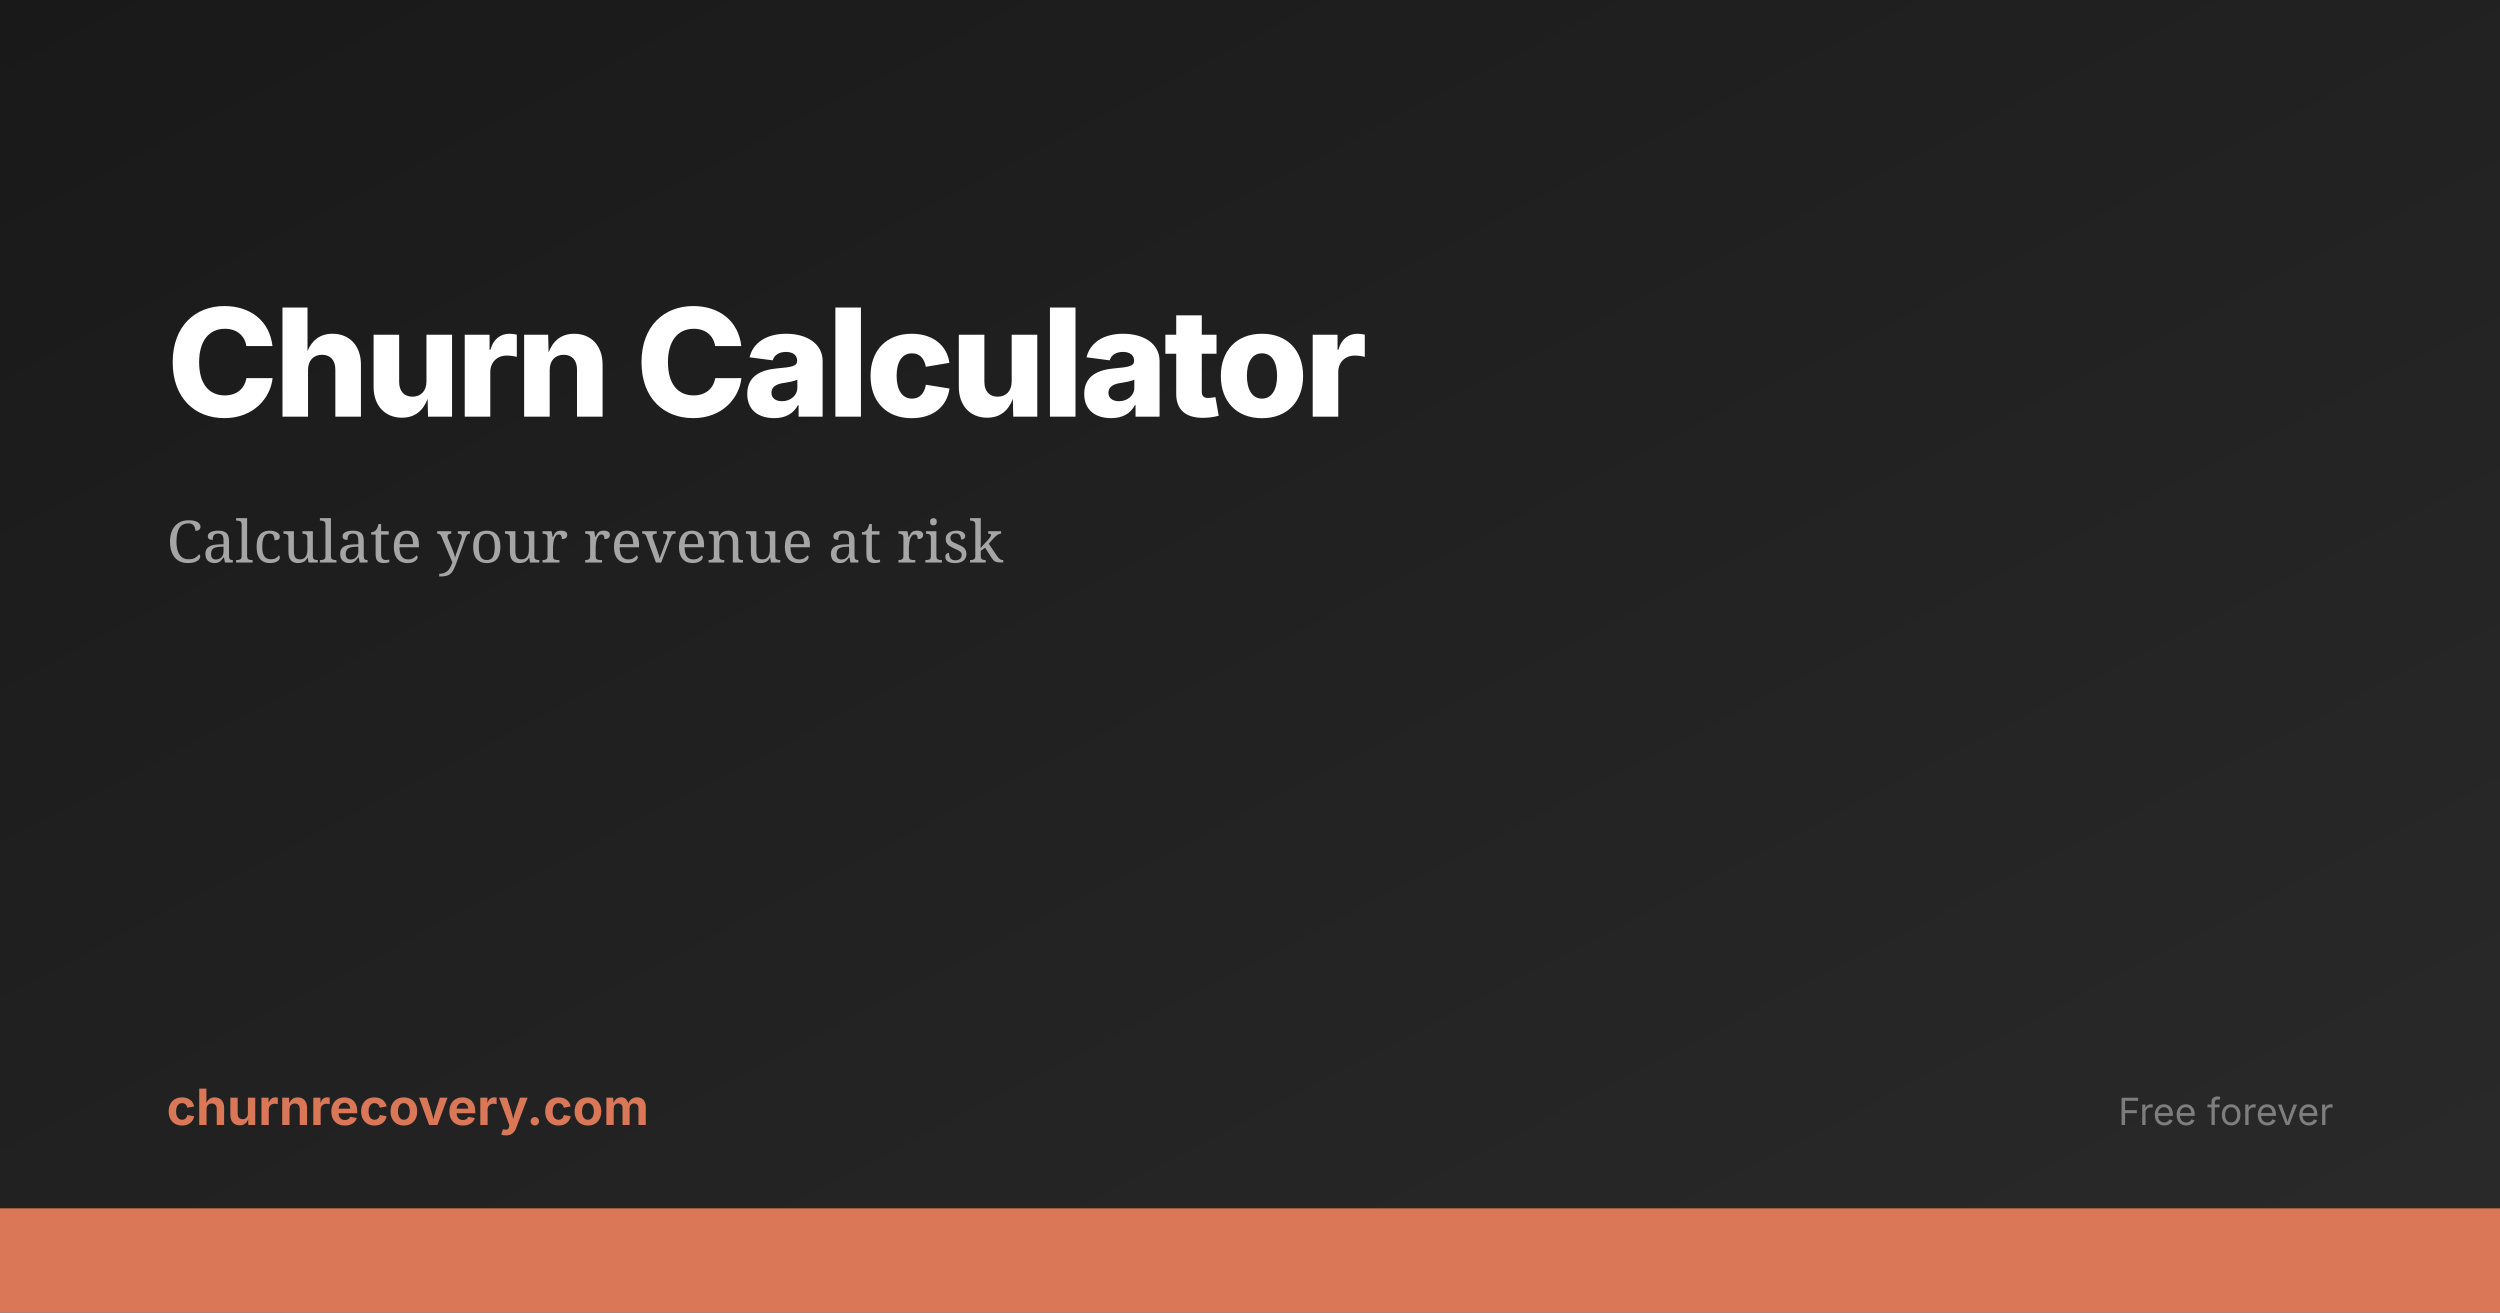
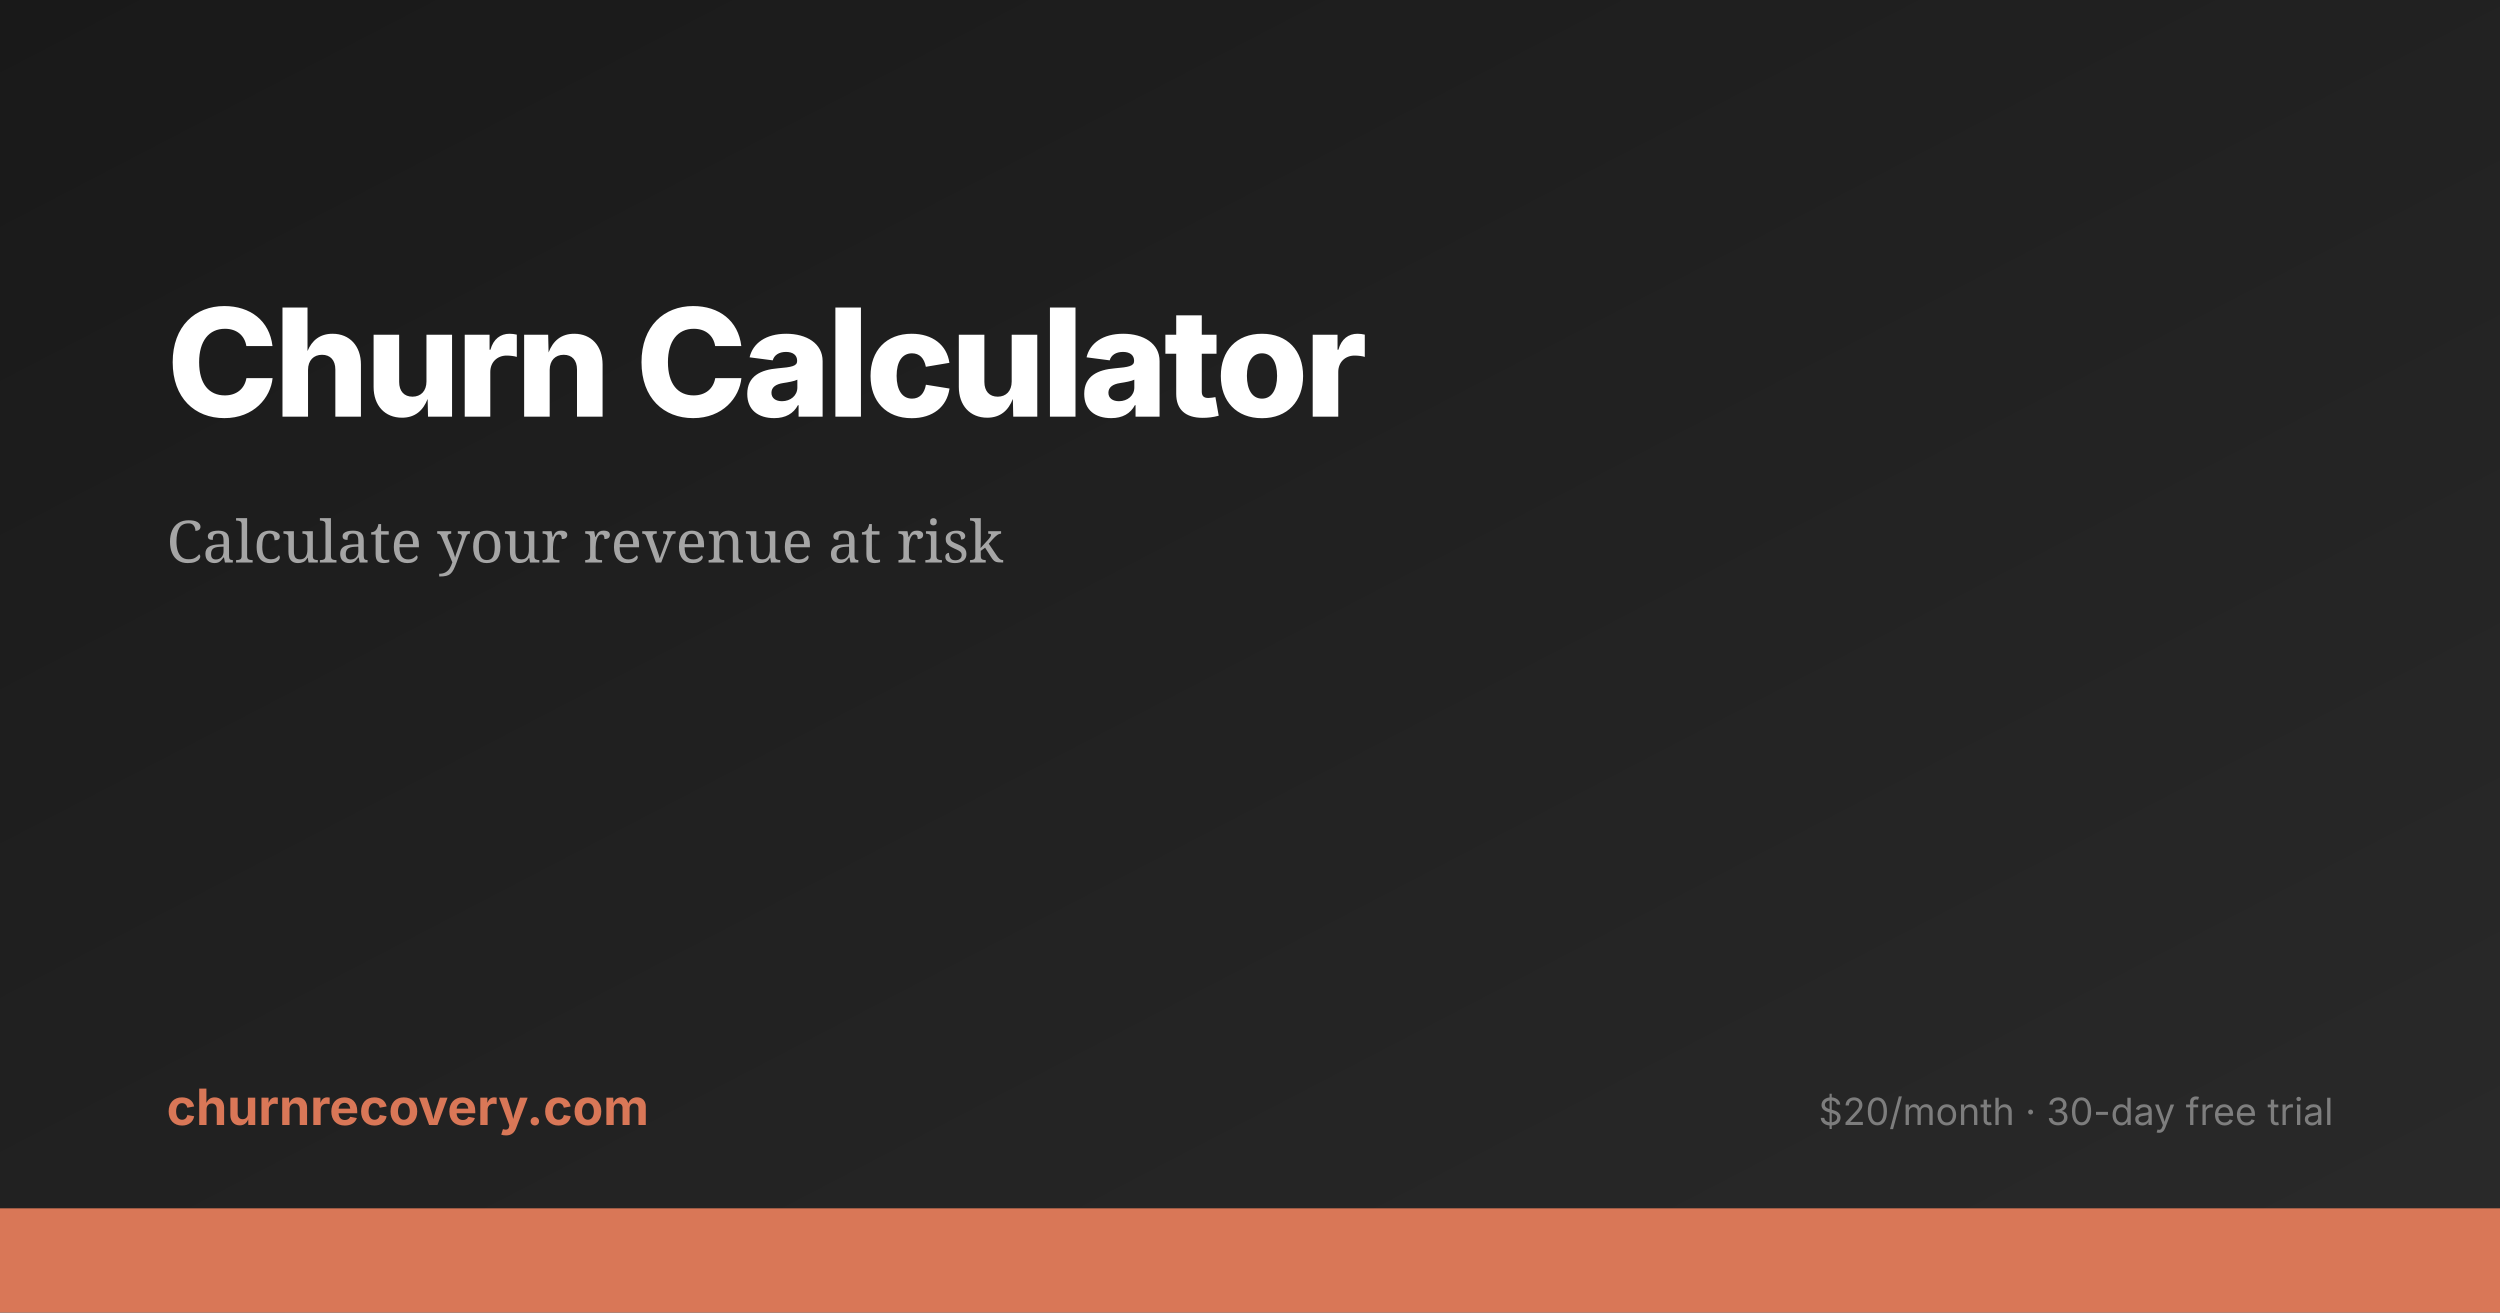
<svg xmlns="http://www.w3.org/2000/svg" width="1200" height="630">
  <defs>
    <linearGradient id="bg" x1="0%" y1="0%" x2="100%" y2="100%">
      <stop offset="0%" style="stop-color:#191919;stop-opacity:1" />
      <stop offset="100%" style="stop-color:#2A2A2A;stop-opacity:1" />
    </linearGradient>
  </defs>
  <rect width="1200" height="630" fill="url(#bg)" />
  <rect x="0" y="580" width="1200" height="50" fill="#D97757" />
  <text x="80" y="200" font-family="system-ui, -apple-system, sans-serif" font-size="72" font-weight="800" fill="#FFFFFF" letter-spacing="-2">Churn Calculator</text>
  <text x="80" y="270" font-family="Georgia, serif" font-size="28" fill="rgba(255,255,255,0.6)">Calculate your revenue at risk</text>
  <text x="80" y="540" font-family="system-ui, -apple-system, sans-serif" font-size="24" font-weight="700" fill="#D97757">churnrecovery.com</text>
-   <text x="1120" y="540" font-family="system-ui, -apple-system, sans-serif" font-size="18" fill="rgba(255,255,255,0.4)" text-anchor="end">Free forever</text>
+   <text x="1120" y="540" font-family="system-ui, -apple-system, sans-serif" font-size="18" fill="rgba(255,255,255,0.4)" text-anchor="end">$20/month · 30-day free trial</text>
</svg>
